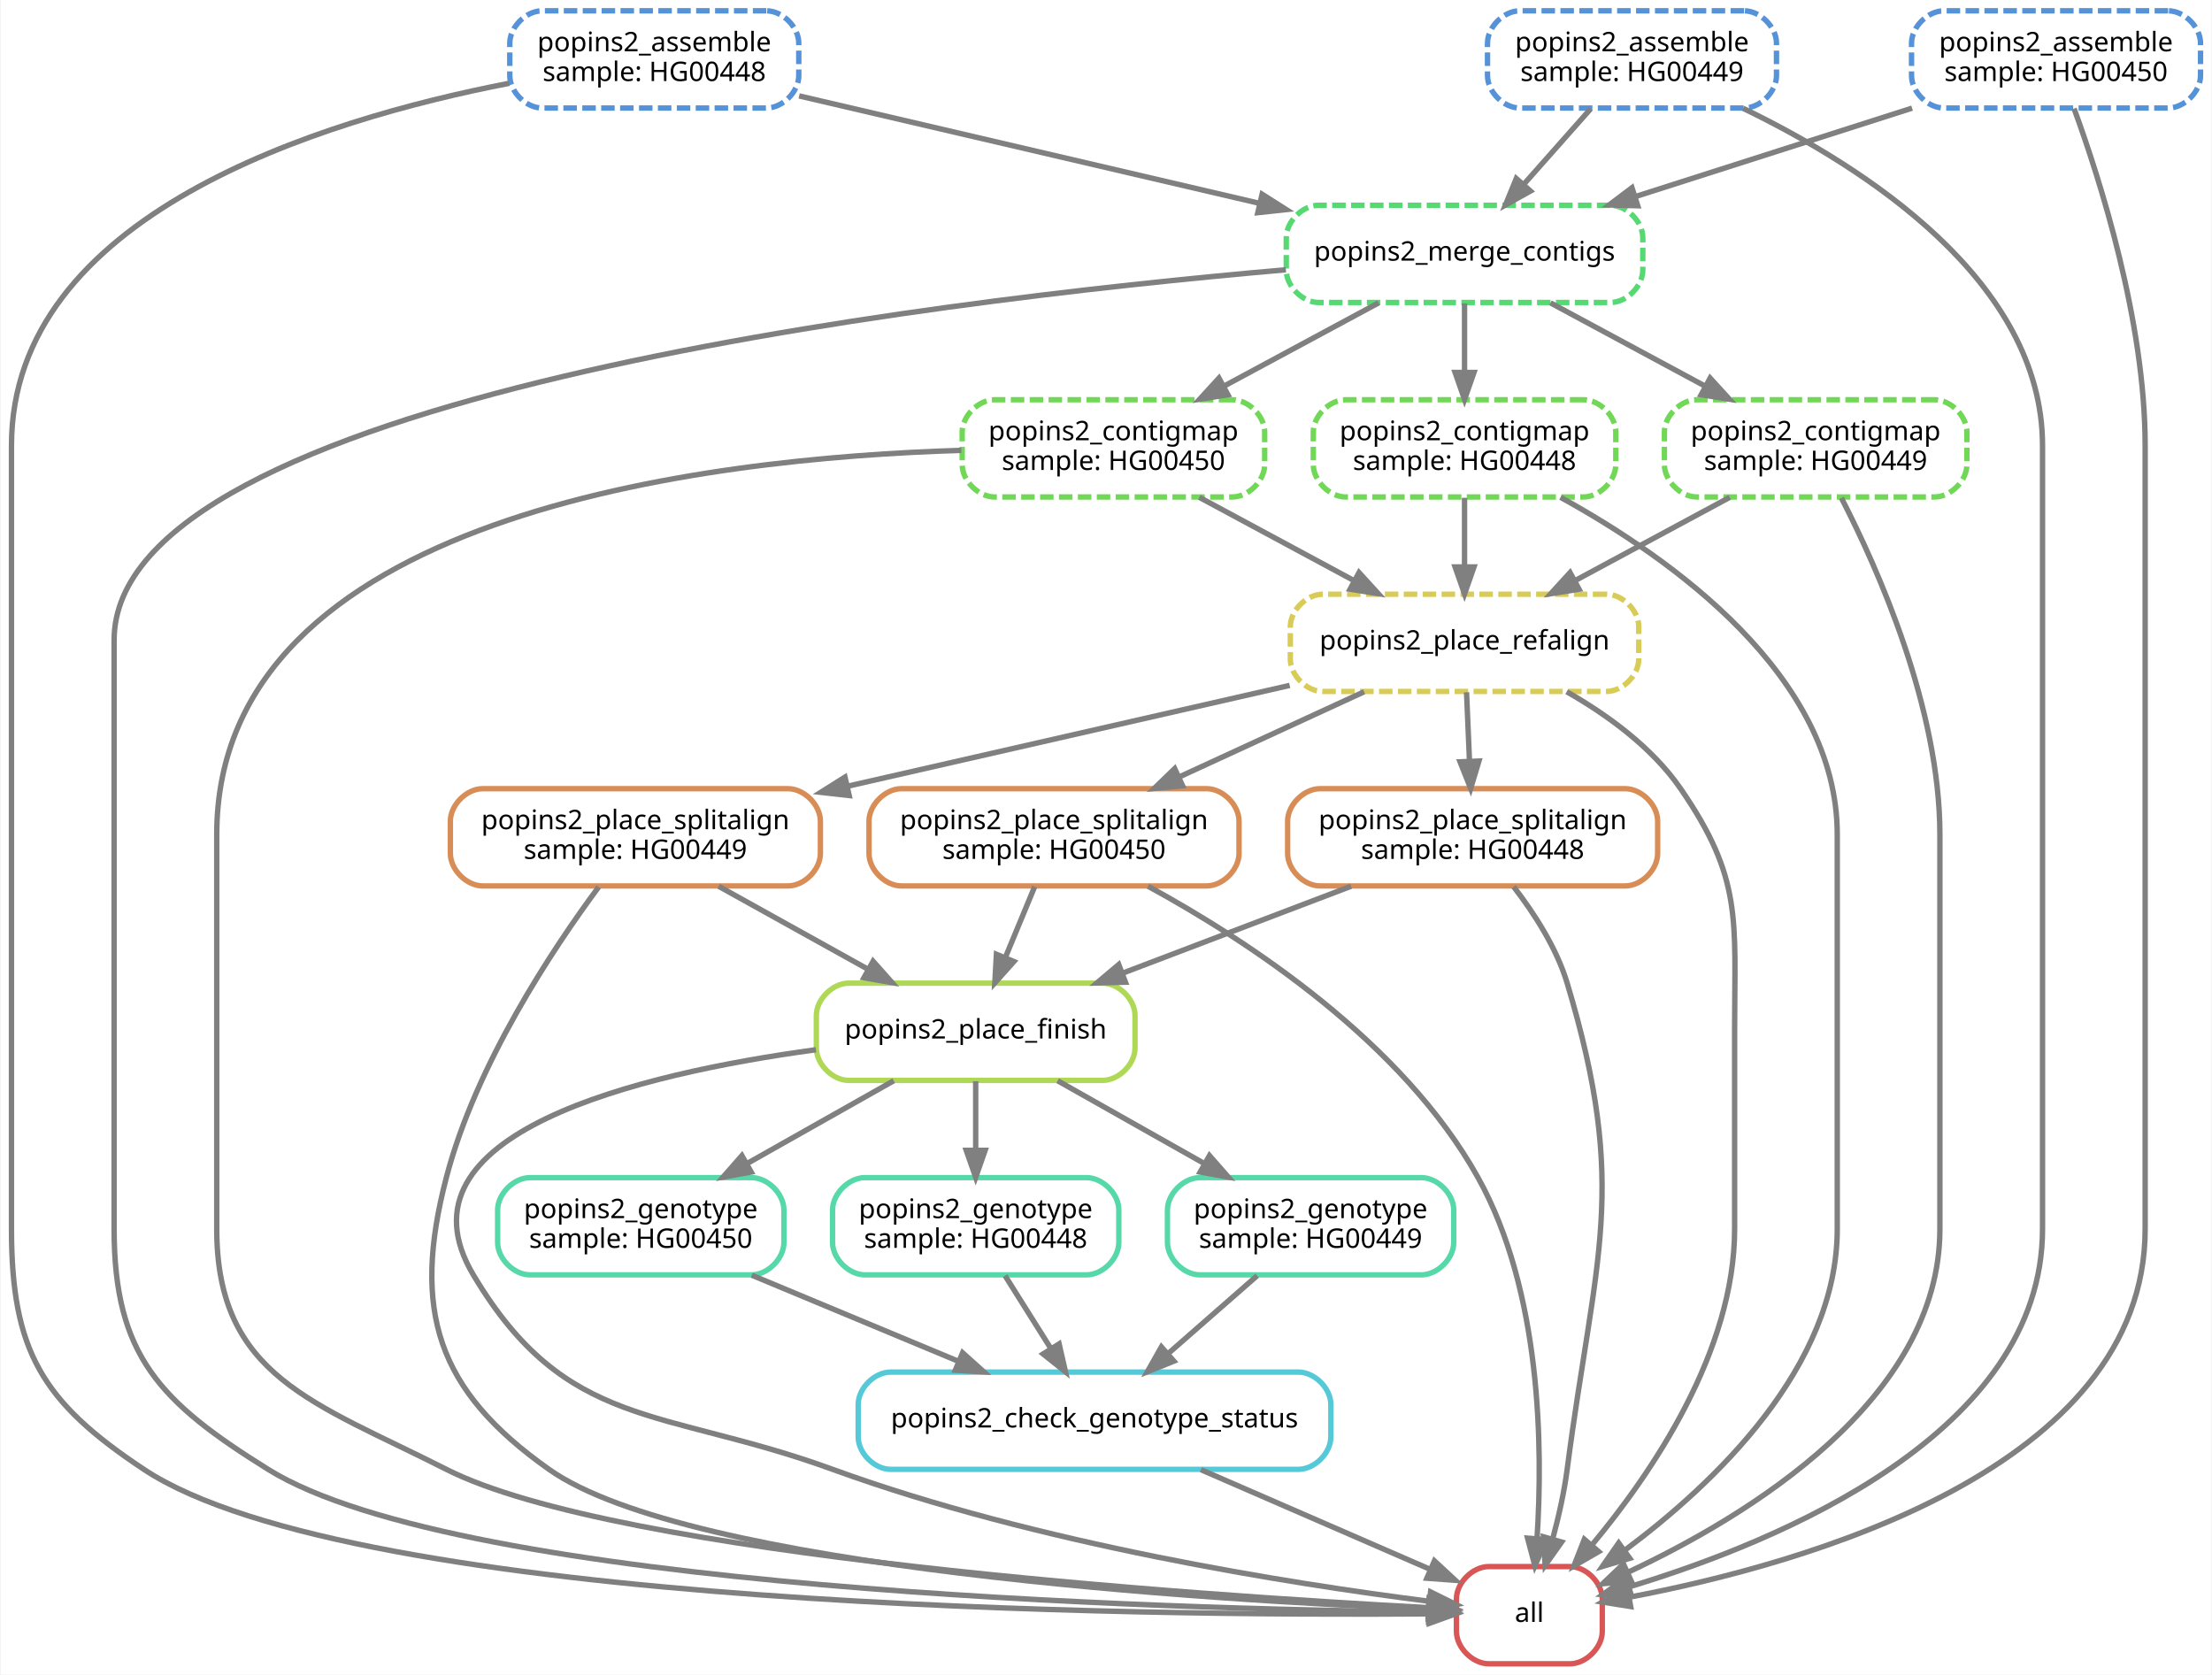
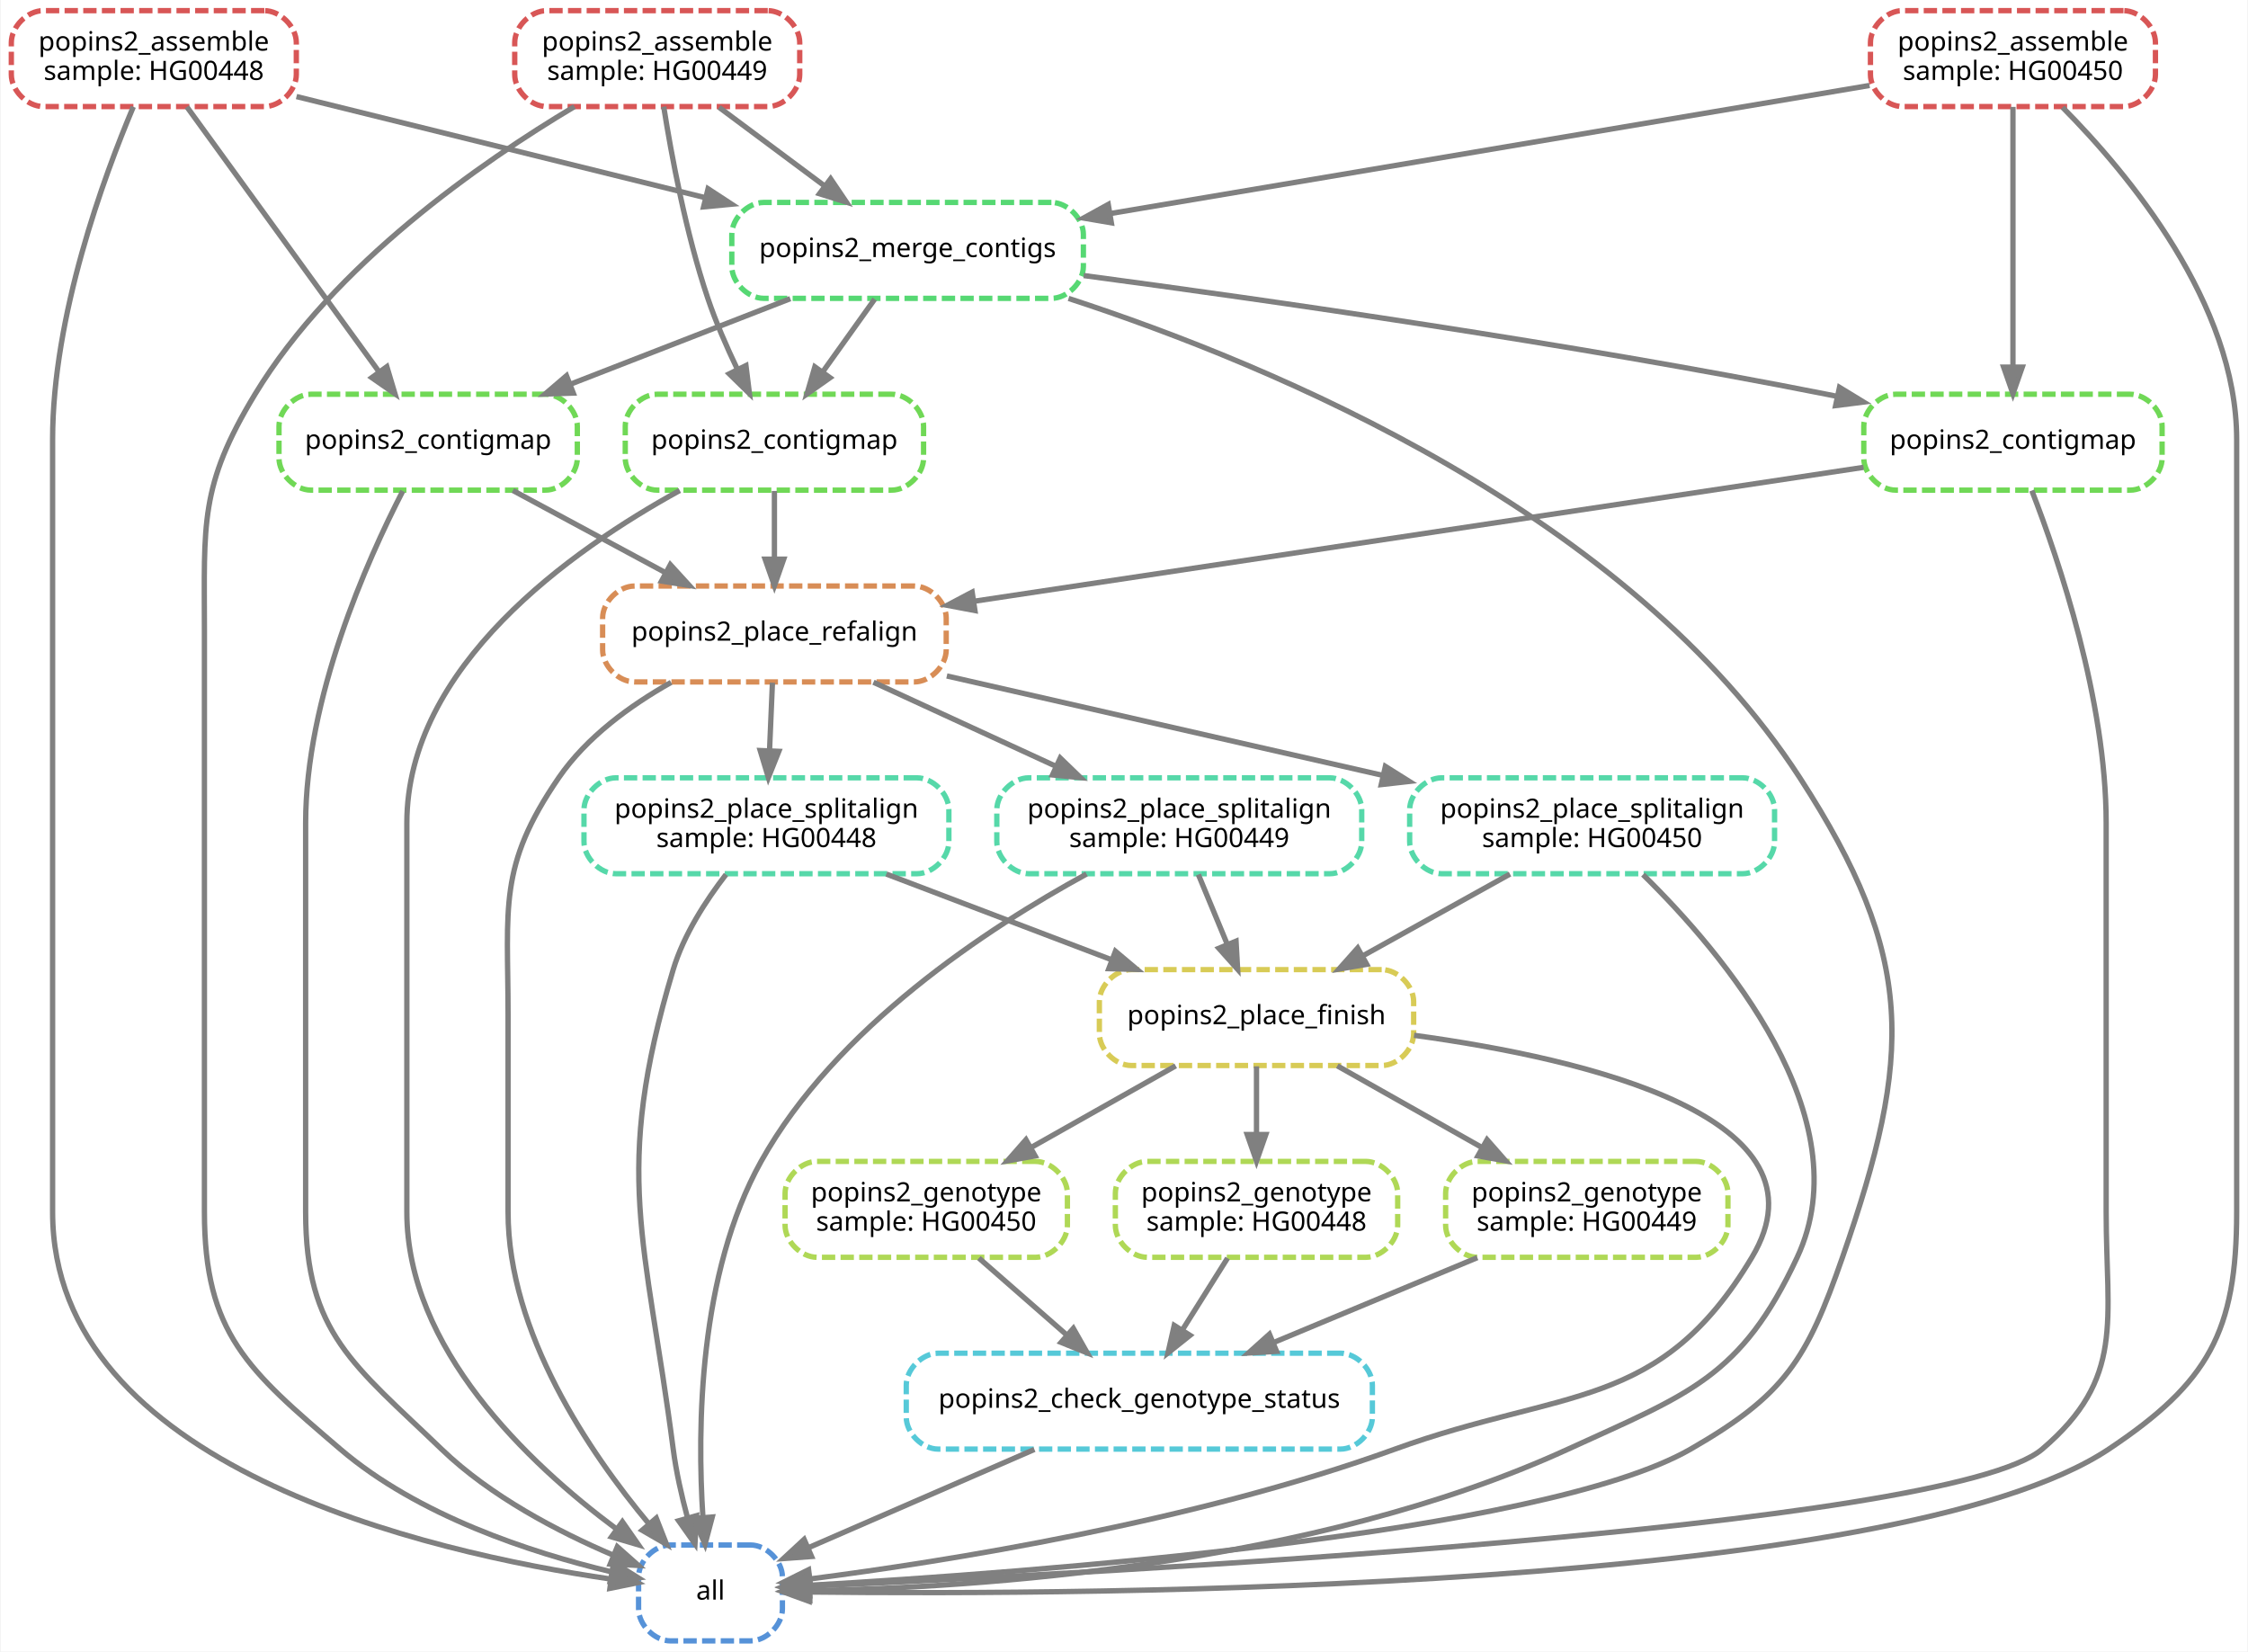
- <svg xmlns="http://www.w3.org/2000/svg" width="819pt" height="620pt" viewBox="0.00 0.00 818.50 620.00">
+ <svg xmlns="http://www.w3.org/2000/svg" width="844pt" height="620pt" viewBox="0.00 0.00 843.50 620.00">
  <g id="graph0" class="graph" transform="scale(1 1) rotate(0) translate(4 616)">
-     <polygon fill="white" stroke="none" points="-4,4 -4,-616 814.5,-616 814.5,4 -4,4" />
+     <polygon fill="white" stroke="none" points="-4,4 -4,-616 839.5,-616 839.5,4 -4,4" />
    <g id="node1" class="node">
-       <path fill="none" stroke="#d85656" stroke-width="2" d="M577,-36C577,-36 547,-36 547,-36 541,-36 535,-30 535,-24 535,-24 535,-12 535,-12 535,-6 541,-0 547,-0 547,-0 577,-0 577,-0 583,-0 589,-6 589,-12 589,-12 589,-24 589,-24 589,-30 583,-36 577,-36" />
-       <text text-anchor="middle" x="562" y="-15.5" font-family="sans" font-size="10.00">all</text>
+       <path fill="none" stroke="#5692d8" stroke-width="2" stroke-dasharray="5,2" d="M277.5,-36C277.5,-36 247.5,-36 247.5,-36 241.5,-36 235.5,-30 235.5,-24 235.5,-24 235.5,-12 235.5,-12 235.5,-6 241.5,-0 247.5,-0 247.5,-0 277.5,-0 277.5,-0 283.5,-0 289.5,-6 289.5,-12 289.5,-12 289.5,-24 289.5,-24 289.5,-30 283.5,-36 277.5,-36" />
+       <text text-anchor="middle" x="262.5" y="-15.5" font-family="sans" font-size="10.00">all</text>
    </g>
    <g id="node2" class="node">
-       <path fill="none" stroke="#5692d8" stroke-width="2" stroke-dasharray="5,2" d="M279.5,-612C279.5,-612 196.5,-612 196.5,-612 190.5,-612 184.5,-606 184.5,-600 184.5,-600 184.5,-588 184.5,-588 184.5,-582 190.5,-576 196.5,-576 196.5,-576 279.5,-576 279.5,-576 285.5,-576 291.5,-582 291.5,-588 291.5,-588 291.5,-600 291.5,-600 291.5,-606 285.5,-612 279.5,-612" />
-       <text text-anchor="middle" x="238" y="-597" font-family="sans" font-size="10.00">popins2_assemble</text>
-       <text text-anchor="middle" x="238" y="-586" font-family="sans" font-size="10.00">sample: HG00448</text>
+       <path fill="none" stroke="#d85656" stroke-width="2" stroke-dasharray="5,2" d="M95,-612C95,-612 12,-612 12,-612 6,-612 0,-606 0,-600 0,-600 0,-588 0,-588 0,-582 6,-576 12,-576 12,-576 95,-576 95,-576 101,-576 107,-582 107,-588 107,-588 107,-600 107,-600 107,-606 101,-612 95,-612" />
+       <text text-anchor="middle" x="53.5" y="-597" font-family="sans" font-size="10.00">popins2_assemble</text>
+       <text text-anchor="middle" x="53.5" y="-586" font-family="sans" font-size="10.00">sample: HG00448</text>
    </g>
    <g id="edge1" class="edge">
-       <path fill="none" stroke="grey" stroke-width="2" d="M184.291,-585.166C114.096,-571.544 0,-536.284 0,-451 0,-451 0,-451 0,-161 0,-115.846 11.36,-96.943 49,-72 127.111,-20.238 420.436,-17.689 524.829,-18.48" />
-       <polygon fill="grey" stroke="grey" stroke-width="2" points="524.868,-21.981 534.9,-18.572 524.932,-14.981 524.868,-21.981" />
+       <path fill="none" stroke="grey" stroke-width="2" d="M45.81,-575.907C34.706,-549.623 15.5,-497.447 15.5,-451 15.5,-451 15.5,-451 15.5,-161 15.5,-65.492 156.016,-33.275 225.08,-23.208" />
+       <polygon fill="grey" stroke="grey" stroke-width="2" points="225.693,-26.657 235.123,-21.828 224.739,-19.723 225.693,-26.657" />
    </g>
    <g id="node5" class="node">
-       <path fill="none" stroke="#56d873" stroke-width="2" stroke-dasharray="5,2" d="M592,-540C592,-540 484,-540 484,-540 478,-540 472,-534 472,-528 472,-528 472,-516 472,-516 472,-510 478,-504 484,-504 484,-504 592,-504 592,-504 598,-504 604,-510 604,-516 604,-516 604,-528 604,-528 604,-534 598,-540 592,-540" />
-       <text text-anchor="middle" x="538" y="-519.5" font-family="sans" font-size="10.00">popins2_merge_contigs</text>
+       <path fill="none" stroke="#56d873" stroke-width="2" stroke-dasharray="5,2" d="M390.5,-540C390.5,-540 282.5,-540 282.5,-540 276.5,-540 270.5,-534 270.5,-528 270.5,-528 270.5,-516 270.5,-516 270.5,-510 276.5,-504 282.5,-504 282.5,-504 390.5,-504 390.5,-504 396.5,-504 402.5,-510 402.5,-516 402.5,-516 402.5,-528 402.5,-528 402.5,-534 396.5,-540 390.5,-540" />
+       <text text-anchor="middle" x="336.5" y="-519.5" font-family="sans" font-size="10.00">popins2_merge_contigs</text>
    </g>
    <g id="edge14" class="edge">
-       <path fill="none" stroke="grey" stroke-width="2" d="M291.634,-580.485C339.054,-569.421 408.758,-553.157 461.932,-540.749" />
-       <polygon fill="grey" stroke="grey" stroke-width="2" points="463.054,-544.082 471.997,-538.401 461.463,-537.265 463.054,-544.082" />
+       <path fill="none" stroke="grey" stroke-width="2" d="M107.063,-579.751C150.463,-569.016 212.15,-553.758 260.632,-541.766" />
+       <polygon fill="grey" stroke="grey" stroke-width="2" points="261.587,-545.135 270.454,-539.337 259.906,-538.34 261.587,-545.135" />
+     </g>
+     <g id="node6" class="node">
+       <path fill="none" stroke="#70d856" stroke-width="2" stroke-dasharray="5,2" d="M200.5,-468C200.5,-468 112.5,-468 112.5,-468 106.5,-468 100.5,-462 100.5,-456 100.5,-456 100.5,-444 100.5,-444 100.5,-438 106.5,-432 112.5,-432 112.5,-432 200.5,-432 200.5,-432 206.5,-432 212.5,-438 212.5,-444 212.5,-444 212.5,-456 212.5,-456 212.5,-462 206.5,-468 200.5,-468" />
+       <text text-anchor="middle" x="156.5" y="-447.5" font-family="sans" font-size="10.00">popins2_contigmap</text>
+     </g>
+     <g id="edge17" class="edge">
+       <path fill="none" stroke="grey" stroke-width="2" d="M65.924,-575.871C83.865,-551.137 117.155,-505.242 137.995,-476.512" />
+       <polygon fill="grey" stroke="grey" stroke-width="2" points="140.993,-478.339 144.032,-468.189 135.327,-474.229 140.993,-478.339" />
    </g>
    <g id="node3" class="node">
-       <path fill="none" stroke="#5692d8" stroke-width="2" stroke-dasharray="5,2" d="M641.5,-612C641.5,-612 558.5,-612 558.5,-612 552.5,-612 546.5,-606 546.5,-600 546.5,-600 546.5,-588 546.5,-588 546.5,-582 552.5,-576 558.5,-576 558.5,-576 641.5,-576 641.5,-576 647.5,-576 653.5,-582 653.5,-588 653.5,-588 653.5,-600 653.5,-600 653.5,-606 647.5,-612 641.5,-612" />
-       <text text-anchor="middle" x="600" y="-597" font-family="sans" font-size="10.00">popins2_assemble</text>
-       <text text-anchor="middle" x="600" y="-586" font-family="sans" font-size="10.00">sample: HG00449</text>
+       <path fill="none" stroke="#d85656" stroke-width="2" stroke-dasharray="5,2" d="M284,-612C284,-612 201,-612 201,-612 195,-612 189,-606 189,-600 189,-600 189,-588 189,-588 189,-582 195,-576 201,-576 201,-576 284,-576 284,-576 290,-576 296,-582 296,-588 296,-588 296,-600 296,-600 296,-606 290,-612 284,-612" />
+       <text text-anchor="middle" x="242.5" y="-597" font-family="sans" font-size="10.00">popins2_assemble</text>
+       <text text-anchor="middle" x="242.5" y="-586" font-family="sans" font-size="10.00">sample: HG00449</text>
    </g>
    <g id="edge2" class="edge">
-       <path fill="none" stroke="grey" stroke-width="2" d="M641.133,-575.899C686.149,-554.116 752,-511.85 752,-451 752,-451 752,-451 752,-161 752,-85.403 654.299,-45.207 599.018,-28.514" />
-       <polygon fill="grey" stroke="grey" stroke-width="2" points="599.802,-25.097 589.222,-25.667 597.848,-31.819 599.802,-25.097" />
+       <path fill="none" stroke="grey" stroke-width="2" d="M211.431,-575.991C176.57,-555.22 121.043,-516.751 91.5,-468 70.538,-433.409 72.5,-419.447 72.5,-379 72.5,-379 72.5,-379 72.5,-161 72.5,-115.41 88.848,-101.626 123.5,-72 152.737,-47.004 195.004,-33.153 225.243,-25.94" />
+       <polygon fill="grey" stroke="grey" stroke-width="2" points="226.406,-29.266 235.396,-23.658 224.871,-22.436 226.406,-29.266" />
    </g>
    <g id="edge15" class="edge">
-       <path fill="none" stroke="grey" stroke-width="2" d="M584.674,-575.697C577.241,-567.305 568.177,-557.07 560.02,-547.861" />
-       <polygon fill="grey" stroke="grey" stroke-width="2" points="562.4,-545.27 553.15,-540.104 557.16,-549.911 562.4,-545.27" />
+       <path fill="none" stroke="grey" stroke-width="2" d="M265.736,-575.697C277.688,-566.796 292.423,-555.823 305.347,-546.199" />
+       <polygon fill="grey" stroke="grey" stroke-width="2" points="307.601,-548.884 313.531,-540.104 303.42,-543.27 307.601,-548.884" />
+     </g>
+     <g id="node7" class="node">
+       <path fill="none" stroke="#70d856" stroke-width="2" stroke-dasharray="5,2" d="M330.5,-468C330.5,-468 242.5,-468 242.5,-468 236.5,-468 230.5,-462 230.5,-456 230.5,-456 230.5,-444 230.5,-444 230.5,-438 236.5,-432 242.5,-432 242.5,-432 330.5,-432 330.5,-432 336.5,-432 342.5,-438 342.5,-444 342.5,-444 342.5,-456 342.5,-456 342.5,-462 336.5,-468 330.5,-468" />
+       <text text-anchor="middle" x="286.5" y="-447.5" font-family="sans" font-size="10.00">popins2_contigmap</text>
+     </g>
+     <g id="edge19" class="edge">
+       <path fill="none" stroke="grey" stroke-width="2" d="M244.94,-575.958C247.813,-557.81 253.264,-528.401 261.5,-504 264.493,-495.132 268.564,-485.793 272.551,-477.466" />
+       <polygon fill="grey" stroke="grey" stroke-width="2" points="275.816,-478.76 277.124,-468.246 269.545,-475.65 275.816,-478.76" />
    </g>
    <g id="node4" class="node">
-       <path fill="none" stroke="#5692d8" stroke-width="2" stroke-dasharray="5,2" d="M798.5,-612C798.5,-612 715.5,-612 715.5,-612 709.5,-612 703.5,-606 703.5,-600 703.5,-600 703.5,-588 703.5,-588 703.5,-582 709.5,-576 715.5,-576 715.5,-576 798.5,-576 798.5,-576 804.5,-576 810.5,-582 810.5,-588 810.5,-588 810.5,-600 810.5,-600 810.5,-606 804.5,-612 798.5,-612" />
-       <text text-anchor="middle" x="757" y="-597" font-family="sans" font-size="10.00">popins2_assemble</text>
-       <text text-anchor="middle" x="757" y="-586" font-family="sans" font-size="10.00">sample: HG00450</text>
+       <path fill="none" stroke="#d85656" stroke-width="2" stroke-dasharray="5,2" d="M793,-612C793,-612 710,-612 710,-612 704,-612 698,-606 698,-600 698,-600 698,-588 698,-588 698,-582 704,-576 710,-576 710,-576 793,-576 793,-576 799,-576 805,-582 805,-588 805,-588 805,-600 805,-600 805,-606 799,-612 793,-612" />
+       <text text-anchor="middle" x="751.5" y="-597" font-family="sans" font-size="10.00">popins2_assemble</text>
+       <text text-anchor="middle" x="751.5" y="-586" font-family="sans" font-size="10.00">sample: HG00450</text>
    </g>
    <g id="edge3" class="edge">
-       <path fill="none" stroke="grey" stroke-width="2" d="M763.678,-575.811C773.321,-549.402 790,-497.064 790,-451 790,-451 790,-451 790,-161 790,-72.211 663.878,-36.947 599.241,-24.703" />
-       <polygon fill="grey" stroke="grey" stroke-width="2" points="599.512,-21.196 589.05,-22.868 598.271,-28.085 599.512,-21.196" />
+       <path fill="none" stroke="grey" stroke-width="2" d="M770.142,-575.685C794.889,-550.72 835.5,-501.985 835.5,-451 835.5,-451 835.5,-451 835.5,-161 835.5,-116.058 824.884,-96.944 787.5,-72 707.565,-18.664 406.056,-17.152 299.822,-18.344" />
+       <polygon fill="grey" stroke="grey" stroke-width="2" points="299.539,-14.847 289.584,-18.474 299.628,-21.847 299.539,-14.847" />
    </g>
    <g id="edge16" class="edge">
-       <path fill="none" stroke="grey" stroke-width="2" d="M703.707,-575.966C672.841,-566.1 633.802,-553.622 601.369,-543.255" />
-       <polygon fill="grey" stroke="grey" stroke-width="2" points="602.123,-539.822 591.532,-540.111 599.992,-546.489 602.123,-539.822" />
+       <path fill="none" stroke="grey" stroke-width="2" d="M697.671,-583.92C625.038,-571.669 495.251,-549.777 412.641,-535.843" />
+       <polygon fill="grey" stroke="grey" stroke-width="2" points="413.001,-532.354 402.558,-534.142 411.837,-539.257 413.001,-532.354" />
+     </g>
+     <g id="node8" class="node">
+       <path fill="none" stroke="#70d856" stroke-width="2" stroke-dasharray="5,2" d="M795.5,-468C795.5,-468 707.5,-468 707.5,-468 701.5,-468 695.5,-462 695.5,-456 695.5,-456 695.5,-444 695.5,-444 695.5,-438 701.5,-432 707.5,-432 707.5,-432 795.5,-432 795.5,-432 801.5,-432 807.5,-438 807.5,-444 807.5,-444 807.5,-456 807.5,-456 807.5,-462 801.5,-468 795.5,-468" />
+       <text text-anchor="middle" x="751.5" y="-447.5" font-family="sans" font-size="10.00">popins2_contigmap</text>
+     </g>
+     <g id="edge21" class="edge">
+       <path fill="none" stroke="grey" stroke-width="2" d="M751.5,-575.871C751.5,-551.67 751.5,-507.211 751.5,-478.393" />
+       <polygon fill="grey" stroke="grey" stroke-width="2" points="755,-478.189 751.5,-468.189 748,-478.189 755,-478.189" />
    </g>
    <g id="edge4" class="edge">
-       <path fill="none" stroke="grey" stroke-width="2" d="M471.862,-516.126C335.971,-504.289 38,-468.167 38,-379 38,-379 38,-379 38,-161 38,-114.027 55.13,-96.835 95,-72 166.586,-27.41 427.065,-20.274 524.702,-19.179" />
-       <polygon fill="grey" stroke="grey" stroke-width="2" points="524.743,-22.679 534.709,-19.082 524.675,-15.679 524.743,-22.679" />
-     </g>
-     <g id="node6" class="node">
-       <path fill="none" stroke="#70d856" stroke-width="2" stroke-dasharray="5,2" d="M582,-468C582,-468 494,-468 494,-468 488,-468 482,-462 482,-456 482,-456 482,-444 482,-444 482,-438 488,-432 494,-432 494,-432 582,-432 582,-432 588,-432 594,-438 594,-444 594,-444 594,-456 594,-456 594,-462 588,-468 582,-468" />
-       <text text-anchor="middle" x="538" y="-453" font-family="sans" font-size="10.00">popins2_contigmap</text>
-       <text text-anchor="middle" x="538" y="-442" font-family="sans" font-size="10.00">sample: HG00448</text>
-     </g>
-     <g id="edge17" class="edge">
-       <path fill="none" stroke="grey" stroke-width="2" d="M538,-503.697C538,-495.983 538,-486.712 538,-478.112" />
-       <polygon fill="grey" stroke="grey" stroke-width="2" points="541.5,-478.104 538,-468.104 534.5,-478.104 541.5,-478.104" />
-     </g>
-     <g id="node7" class="node">
-       <path fill="none" stroke="#70d856" stroke-width="2" stroke-dasharray="5,2" d="M712,-468C712,-468 624,-468 624,-468 618,-468 612,-462 612,-456 612,-456 612,-444 612,-444 612,-438 618,-432 624,-432 624,-432 712,-432 712,-432 718,-432 724,-438 724,-444 724,-444 724,-456 724,-456 724,-462 718,-468 712,-468" />
-       <text text-anchor="middle" x="668" y="-453" font-family="sans" font-size="10.00">popins2_contigmap</text>
-       <text text-anchor="middle" x="668" y="-442" font-family="sans" font-size="10.00">sample: HG00449</text>
+       <path fill="none" stroke="grey" stroke-width="2" d="M396.94,-503.966C474.704,-478.605 607.386,-422.949 671.5,-324 715.174,-256.597 713.892,-219.855 687.5,-144 674.089,-105.452 665.877,-92.354 630.5,-72 574.556,-39.812 381.444,-25.57 299.612,-20.879" />
+       <polygon fill="grey" stroke="grey" stroke-width="2" points="299.693,-17.378 289.513,-20.316 299.303,-24.367 299.693,-17.378" />
    </g>
    <g id="edge18" class="edge">
-       <path fill="none" stroke="grey" stroke-width="2" d="M569.802,-503.876C587.114,-494.554 608.721,-482.919 627.256,-472.939" />
-       <polygon fill="grey" stroke="grey" stroke-width="2" points="628.931,-476.012 636.076,-468.19 625.612,-469.849 628.931,-476.012" />
-     </g>
-     <g id="node8" class="node">
-       <path fill="none" stroke="#70d856" stroke-width="2" stroke-dasharray="5,2" d="M452,-468C452,-468 364,-468 364,-468 358,-468 352,-462 352,-456 352,-456 352,-444 352,-444 352,-438 358,-432 364,-432 364,-432 452,-432 452,-432 458,-432 464,-438 464,-444 464,-444 464,-456 464,-456 464,-462 458,-468 452,-468" />
-       <text text-anchor="middle" x="408" y="-453" font-family="sans" font-size="10.00">popins2_contigmap</text>
-       <text text-anchor="middle" x="408" y="-442" font-family="sans" font-size="10.00">sample: HG00450</text>
-     </g>
-     <g id="edge19" class="edge">
-       <path fill="none" stroke="grey" stroke-width="2" d="M506.198,-503.876C488.886,-494.554 467.279,-482.919 448.744,-472.939" />
-       <polygon fill="grey" stroke="grey" stroke-width="2" points="450.388,-469.849 439.924,-468.19 447.069,-476.012 450.388,-469.849" />
+       <path fill="none" stroke="grey" stroke-width="2" d="M292.467,-503.876C267.532,-494.179 236.162,-481.98 209.838,-471.743" />
+       <polygon fill="grey" stroke="grey" stroke-width="2" points="210.979,-468.431 200.39,-468.068 208.441,-474.955 210.979,-468.431" />
+     </g>
+     <g id="edge20" class="edge">
+       <path fill="none" stroke="grey" stroke-width="2" d="M324.14,-503.697C318.267,-495.474 311.131,-485.483 304.658,-476.421" />
+       <polygon fill="grey" stroke="grey" stroke-width="2" points="307.378,-474.207 298.717,-468.104 301.682,-478.276 307.378,-474.207" />
+     </g>
+     <g id="edge22" class="edge">
+       <path fill="none" stroke="grey" stroke-width="2" d="M402.611,-512.56C472.274,-503.267 585.049,-487.084 681.5,-468 682.777,-467.747 684.065,-467.487 685.363,-467.221" />
+       <polygon fill="grey" stroke="grey" stroke-width="2" points="686.384,-470.581 695.43,-465.065 684.919,-463.736 686.384,-470.581" />
    </g>
    <g id="edge5" class="edge">
-       <path fill="none" stroke="grey" stroke-width="2" d="M573.538,-431.873C614.427,-409.394 676,-365.784 676,-307 676,-307 676,-307 676,-161 676,-109.997 630.726,-66.884 597.241,-41.971" />
-       <polygon fill="grey" stroke="grey" stroke-width="2" points="599.174,-39.05 589.016,-36.036 595.077,-44.726 599.174,-39.05" />
+       <path fill="none" stroke="grey" stroke-width="2" d="M146.969,-431.655C133.495,-405.468 110.5,-353.904 110.5,-307 110.5,-307 110.5,-307 110.5,-161 110.5,-115.41 128.671,-103.633 161.5,-72 179.842,-54.326 205.251,-41.032 225.994,-32.179" />
+       <polygon fill="grey" stroke="grey" stroke-width="2" points="227.523,-35.335 235.452,-28.307 224.871,-28.857 227.523,-35.335" />
    </g>
    <g id="node9" class="node">
-       <path fill="none" stroke="#d8cb56" stroke-width="2" stroke-dasharray="5,2" d="M590.5,-396C590.5,-396 485.5,-396 485.5,-396 479.5,-396 473.5,-390 473.5,-384 473.5,-384 473.5,-372 473.5,-372 473.5,-366 479.5,-360 485.5,-360 485.5,-360 590.5,-360 590.5,-360 596.5,-360 602.5,-366 602.5,-372 602.5,-372 602.5,-384 602.5,-384 602.5,-390 596.5,-396 590.5,-396" />
-       <text text-anchor="middle" x="538" y="-375.5" font-family="sans" font-size="10.00">popins2_place_refalign</text>
-     </g>
-     <g id="edge20" class="edge">
-       <path fill="none" stroke="grey" stroke-width="2" d="M538,-431.697C538,-423.983 538,-414.712 538,-406.112" />
-       <polygon fill="grey" stroke="grey" stroke-width="2" points="541.5,-406.104 538,-396.104 534.5,-406.104 541.5,-406.104" />
+       <path fill="none" stroke="#d88d56" stroke-width="2" stroke-dasharray="5,2" d="M339,-396C339,-396 234,-396 234,-396 228,-396 222,-390 222,-384 222,-384 222,-372 222,-372 222,-366 228,-360 234,-360 234,-360 339,-360 339,-360 345,-360 351,-366 351,-372 351,-372 351,-384 351,-384 351,-390 345,-396 339,-396" />
+       <text text-anchor="middle" x="286.5" y="-375.5" font-family="sans" font-size="10.00">popins2_place_refalign</text>
+     </g>
+     <g id="edge23" class="edge">
+       <path fill="none" stroke="grey" stroke-width="2" d="M188.302,-431.876C205.614,-422.554 227.221,-410.919 245.756,-400.939" />
+       <polygon fill="grey" stroke="grey" stroke-width="2" points="247.431,-404.012 254.576,-396.19 244.112,-397.849 247.431,-404.012" />
    </g>
    <g id="edge6" class="edge">
-       <path fill="none" stroke="grey" stroke-width="2" d="M677.531,-431.655C691.005,-405.468 714,-353.904 714,-307 714,-307 714,-307 714,-161 714,-97.954 643.309,-54.858 598.344,-33.822" />
-       <polygon fill="grey" stroke="grey" stroke-width="2" points="599.728,-30.607 589.175,-29.669 596.84,-36.983 599.728,-30.607" />
-     </g>
-     <g id="edge21" class="edge">
-       <path fill="none" stroke="grey" stroke-width="2" d="M636.198,-431.876C618.886,-422.554 597.279,-410.919 578.744,-400.939" />
-       <polygon fill="grey" stroke="grey" stroke-width="2" points="580.388,-397.849 569.924,-396.19 577.069,-404.012 580.388,-397.849" />
+       <path fill="none" stroke="grey" stroke-width="2" d="M250.962,-431.873C210.073,-409.394 148.5,-365.784 148.5,-307 148.5,-307 148.5,-307 148.5,-161 148.5,-109.997 193.774,-66.884 227.259,-41.971" />
+       <polygon fill="grey" stroke="grey" stroke-width="2" points="229.423,-44.726 235.484,-36.036 225.326,-39.05 229.423,-44.726" />
+     </g>
+     <g id="edge24" class="edge">
+       <path fill="none" stroke="grey" stroke-width="2" d="M286.5,-431.697C286.5,-423.983 286.5,-414.712 286.5,-406.112" />
+       <polygon fill="grey" stroke="grey" stroke-width="2" points="290,-406.104 286.5,-396.104 283,-406.104 290,-406.104" />
    </g>
    <g id="edge7" class="edge">
-       <path fill="none" stroke="grey" stroke-width="2" d="M351.681,-449.259C256.96,-446.417 76,-425.484 76,-307 76,-307 76,-307 76,-161 76,-106.303 112.231,-96.767 161,-72 224.261,-39.874 437.501,-25.442 524.534,-20.788" />
-       <polygon fill="grey" stroke="grey" stroke-width="2" points="524.942,-24.272 534.746,-20.256 524.577,-17.281 524.942,-24.272" />
-     </g>
-     <g id="edge22" class="edge">
-       <path fill="none" stroke="grey" stroke-width="2" d="M439.802,-431.876C457.114,-422.554 478.721,-410.919 497.256,-400.939" />
-       <polygon fill="grey" stroke="grey" stroke-width="2" points="498.931,-404.012 506.076,-396.19 495.612,-397.849 498.931,-404.012" />
+       <path fill="none" stroke="grey" stroke-width="2" d="M758.583,-431.848C768.81,-405.487 786.5,-353.211 786.5,-307 786.5,-307 786.5,-307 786.5,-161 786.5,-120.031 793.662,-98.596 762.5,-72 727.439,-42.077 409.867,-25.452 299.831,-20.551" />
+       <polygon fill="grey" stroke="grey" stroke-width="2" points="299.691,-17.042 289.547,-20.101 299.384,-24.035 299.691,-17.042" />
+     </g>
+     <g id="edge25" class="edge">
+       <path fill="none" stroke="grey" stroke-width="2" d="M695.41,-440.556C611.857,-427.979 454.568,-404.301 361.306,-390.261" />
+       <polygon fill="grey" stroke="grey" stroke-width="2" points="361.783,-386.794 351.373,-388.766 360.741,-393.716 361.783,-386.794" />
    </g>
    <g id="edge8" class="edge">
-       <path fill="none" stroke="grey" stroke-width="2" d="M575.823,-359.908C591.073,-351.214 607.507,-339.228 618,-324 641.004,-290.616 638,-275.542 638,-235 638,-235 638,-235 638,-161 638,-115.641 607.483,-70.749 585.125,-43.946" />
-       <polygon fill="grey" stroke="grey" stroke-width="2" points="587.664,-41.53 578.491,-36.228 582.355,-46.093 587.664,-41.53" />
+       <path fill="none" stroke="grey" stroke-width="2" d="M247.711,-359.826C232.376,-351.178 215.951,-339.248 205.5,-324 182.633,-290.637 186.5,-275.447 186.5,-235 186.5,-235 186.5,-235 186.5,-161 186.5,-115.641 217.017,-70.749 239.375,-43.946" />
+       <polygon fill="grey" stroke="grey" stroke-width="2" points="242.145,-46.093 246.009,-36.228 236.836,-41.53 242.145,-46.093" />
    </g>
    <g id="node10" class="node">
-       <path fill="none" stroke="#d88d56" stroke-width="2" d="M597.5,-324C597.5,-324 484.5,-324 484.5,-324 478.5,-324 472.5,-318 472.5,-312 472.5,-312 472.5,-300 472.5,-300 472.5,-294 478.5,-288 484.5,-288 484.5,-288 597.5,-288 597.5,-288 603.5,-288 609.5,-294 609.5,-300 609.5,-300 609.5,-312 609.5,-312 609.5,-318 603.5,-324 597.5,-324" />
-       <text text-anchor="middle" x="541" y="-309" font-family="sans" font-size="10.00">popins2_place_splitalign</text>
-       <text text-anchor="middle" x="541" y="-298" font-family="sans" font-size="10.00">sample: HG00448</text>
-     </g>
-     <g id="edge23" class="edge">
-       <path fill="none" stroke="grey" stroke-width="2" d="M538.742,-359.697C539.072,-351.983 539.469,-342.712 539.838,-334.112" />
-       <polygon fill="grey" stroke="grey" stroke-width="2" points="543.335,-334.245 540.267,-324.104 536.342,-333.945 543.335,-334.245" />
+       <path fill="none" stroke="#56d8a9" stroke-width="2" stroke-dasharray="5,2" d="M340,-324C340,-324 227,-324 227,-324 221,-324 215,-318 215,-312 215,-312 215,-300 215,-300 215,-294 221,-288 227,-288 227,-288 340,-288 340,-288 346,-288 352,-294 352,-300 352,-300 352,-312 352,-312 352,-318 346,-324 340,-324" />
+       <text text-anchor="middle" x="283.5" y="-309" font-family="sans" font-size="10.00">popins2_place_splitalign</text>
+       <text text-anchor="middle" x="283.5" y="-298" font-family="sans" font-size="10.00">sample: HG00448</text>
+     </g>
+     <g id="edge26" class="edge">
+       <path fill="none" stroke="grey" stroke-width="2" d="M285.758,-359.697C285.428,-351.983 285.031,-342.712 284.662,-334.112" />
+       <polygon fill="grey" stroke="grey" stroke-width="2" points="288.158,-333.945 284.233,-324.104 281.165,-334.245 288.158,-333.945" />
    </g>
    <g id="node11" class="node">
-       <path fill="none" stroke="#d88d56" stroke-width="2" d="M287.5,-324C287.5,-324 174.5,-324 174.5,-324 168.5,-324 162.5,-318 162.5,-312 162.5,-312 162.5,-300 162.5,-300 162.5,-294 168.5,-288 174.5,-288 174.5,-288 287.5,-288 287.5,-288 293.5,-288 299.5,-294 299.5,-300 299.5,-300 299.5,-312 299.5,-312 299.5,-318 293.5,-324 287.5,-324" />
-       <text text-anchor="middle" x="231" y="-309" font-family="sans" font-size="10.00">popins2_place_splitalign</text>
-       <text text-anchor="middle" x="231" y="-298" font-family="sans" font-size="10.00">sample: HG00449</text>
-     </g>
-     <g id="edge24" class="edge">
-       <path fill="none" stroke="grey" stroke-width="2" d="M473.268,-362.24C425.523,-351.354 360.32,-336.487 309.584,-324.918" />
-       <polygon fill="grey" stroke="grey" stroke-width="2" points="310.167,-321.461 299.639,-322.651 308.611,-328.286 310.167,-321.461" />
+       <path fill="none" stroke="#56d8a9" stroke-width="2" stroke-dasharray="5,2" d="M495,-324C495,-324 382,-324 382,-324 376,-324 370,-318 370,-312 370,-312 370,-300 370,-300 370,-294 376,-288 382,-288 382,-288 495,-288 495,-288 501,-288 507,-294 507,-300 507,-300 507,-312 507,-312 507,-318 501,-324 495,-324" />
+       <text text-anchor="middle" x="438.5" y="-309" font-family="sans" font-size="10.00">popins2_place_splitalign</text>
+       <text text-anchor="middle" x="438.5" y="-298" font-family="sans" font-size="10.00">sample: HG00449</text>
+     </g>
+     <g id="edge27" class="edge">
+       <path fill="none" stroke="grey" stroke-width="2" d="M323.683,-359.876C344.37,-350.349 370.302,-338.407 392.285,-328.283" />
+       <polygon fill="grey" stroke="grey" stroke-width="2" points="393.818,-331.43 401.437,-324.068 390.89,-325.072 393.818,-331.43" />
    </g>
    <g id="node12" class="node">
-       <path fill="none" stroke="#d88d56" stroke-width="2" d="M442.5,-324C442.5,-324 329.5,-324 329.5,-324 323.5,-324 317.5,-318 317.5,-312 317.5,-312 317.5,-300 317.5,-300 317.5,-294 323.5,-288 329.5,-288 329.5,-288 442.5,-288 442.5,-288 448.5,-288 454.5,-294 454.5,-300 454.5,-300 454.5,-312 454.5,-312 454.5,-318 448.5,-324 442.5,-324" />
-       <text text-anchor="middle" x="386" y="-309" font-family="sans" font-size="10.00">popins2_place_splitalign</text>
-       <text text-anchor="middle" x="386" y="-298" font-family="sans" font-size="10.00">sample: HG00450</text>
-     </g>
-     <g id="edge25" class="edge">
-       <path fill="none" stroke="grey" stroke-width="2" d="M500.817,-359.876C480.13,-350.349 454.198,-338.407 432.215,-328.283" />
-       <polygon fill="grey" stroke="grey" stroke-width="2" points="433.61,-325.072 423.063,-324.068 430.682,-331.43 433.61,-325.072" />
+       <path fill="none" stroke="#56d8a9" stroke-width="2" stroke-dasharray="5,2" d="M650,-324C650,-324 537,-324 537,-324 531,-324 525,-318 525,-312 525,-312 525,-300 525,-300 525,-294 531,-288 537,-288 537,-288 650,-288 650,-288 656,-288 662,-294 662,-300 662,-300 662,-312 662,-312 662,-318 656,-324 650,-324" />
+       <text text-anchor="middle" x="593.5" y="-309" font-family="sans" font-size="10.00">popins2_place_splitalign</text>
+       <text text-anchor="middle" x="593.5" y="-298" font-family="sans" font-size="10.00">sample: HG00450</text>
+     </g>
+     <g id="edge28" class="edge">
+       <path fill="none" stroke="grey" stroke-width="2" d="M351.232,-362.24C398.977,-351.354 464.18,-336.487 514.916,-324.918" />
+       <polygon fill="grey" stroke="grey" stroke-width="2" points="515.889,-328.286 524.861,-322.651 514.333,-321.461 515.889,-328.286" />
    </g>
    <g id="edge9" class="edge">
-       <path fill="none" stroke="grey" stroke-width="2" d="M556.183,-287.703C563.732,-277.939 572.066,-265.095 576,-252 599.016,-175.382 586.301,-151.334 576,-72 574.897,-63.506 572.839,-54.434 570.634,-46.24" />
-       <polygon fill="grey" stroke="grey" stroke-width="2" points="573.945,-45.087 567.824,-36.44 567.216,-47.017 573.945,-45.087" />
+       <path fill="none" stroke="grey" stroke-width="2" d="M268.317,-287.703C260.768,-277.939 252.434,-265.095 248.5,-252 225.484,-175.382 238.199,-151.334 248.5,-72 249.603,-63.506 251.661,-54.434 253.866,-46.24" />
+       <polygon fill="grey" stroke="grey" stroke-width="2" points="257.284,-47.017 256.676,-36.44 250.555,-45.087 257.284,-47.017" />
    </g>
    <g id="node13" class="node">
-       <path fill="none" stroke="#afd856" stroke-width="2" d="M404,-252C404,-252 310,-252 310,-252 304,-252 298,-246 298,-240 298,-240 298,-228 298,-228 298,-222 304,-216 310,-216 310,-216 404,-216 404,-216 410,-216 416,-222 416,-228 416,-228 416,-240 416,-240 416,-246 410,-252 404,-252" />
-       <text text-anchor="middle" x="357" y="-231.5" font-family="sans" font-size="10.00">popins2_place_finish</text>
-     </g>
-     <g id="edge26" class="edge">
-       <path fill="none" stroke="grey" stroke-width="2" d="M495.989,-287.876C470.499,-278.179 438.432,-265.98 411.524,-255.743" />
-       <polygon fill="grey" stroke="grey" stroke-width="2" points="412.456,-252.353 401.865,-252.068 409.967,-258.895 412.456,-252.353" />
+       <path fill="none" stroke="#d8cb56" stroke-width="2" stroke-dasharray="5,2" d="M514.5,-252C514.5,-252 420.5,-252 420.5,-252 414.5,-252 408.5,-246 408.5,-240 408.5,-240 408.5,-228 408.5,-228 408.5,-222 414.5,-216 420.5,-216 420.5,-216 514.5,-216 514.5,-216 520.5,-216 526.5,-222 526.5,-228 526.5,-228 526.5,-240 526.5,-240 526.5,-246 520.5,-252 514.5,-252" />
+       <text text-anchor="middle" x="467.5" y="-231.5" font-family="sans" font-size="10.00">popins2_place_finish</text>
+     </g>
+     <g id="edge29" class="edge">
+       <path fill="none" stroke="grey" stroke-width="2" d="M328.511,-287.876C354.001,-278.179 386.068,-265.98 412.976,-255.743" />
+       <polygon fill="grey" stroke="grey" stroke-width="2" points="414.533,-258.895 422.635,-252.068 412.044,-252.353 414.533,-258.895" />
    </g>
    <g id="edge10" class="edge">
-       <path fill="none" stroke="grey" stroke-width="2" d="M217.418,-287.63C200.338,-264.574 171.927,-221.876 161,-180 148.153,-130.764 157.441,-101.361 199,-72 250.95,-35.297 442.824,-23.603 524.643,-20.236" />
-       <polygon fill="grey" stroke="grey" stroke-width="2" points="524.892,-23.729 534.747,-19.84 524.617,-16.735 524.892,-23.729" />
-     </g>
-     <g id="edge27" class="edge">
-       <path fill="none" stroke="grey" stroke-width="2" d="M261.823,-287.876C278.45,-278.639 299.165,-267.131 317.019,-257.212" />
-       <polygon fill="grey" stroke="grey" stroke-width="2" points="319.017,-260.106 326.058,-252.19 315.617,-253.987 319.017,-260.106" />
+       <path fill="none" stroke="grey" stroke-width="2" d="M403.688,-287.886C366.599,-267.638 309.46,-230.23 281.5,-180 258.031,-137.838 257.475,-79.939 259.668,-46.291" />
+       <polygon fill="grey" stroke="grey" stroke-width="2" points="263.161,-46.511 260.451,-36.269 256.183,-45.966 263.161,-46.511" />
+     </g>
+     <g id="edge30" class="edge">
+       <path fill="none" stroke="grey" stroke-width="2" d="M445.669,-287.697C448.935,-279.813 452.874,-270.304 456.502,-261.546" />
+       <polygon fill="grey" stroke="grey" stroke-width="2" points="459.82,-262.683 460.414,-252.104 453.353,-260.003 459.82,-262.683" />
    </g>
    <g id="edge11" class="edge">
-       <path fill="none" stroke="grey" stroke-width="2" d="M420.812,-287.886C457.901,-267.638 515.04,-230.23 543,-180 566.469,-137.838 567.025,-79.939 564.832,-46.291" />
-       <polygon fill="grey" stroke="grey" stroke-width="2" points="568.317,-45.966 564.049,-36.269 561.339,-46.511 568.317,-45.966" />
-     </g>
-     <g id="edge28" class="edge">
-       <path fill="none" stroke="grey" stroke-width="2" d="M378.831,-287.697C375.565,-279.813 371.626,-270.304 367.998,-261.546" />
-       <polygon fill="grey" stroke="grey" stroke-width="2" points="371.147,-260.003 364.086,-252.104 364.68,-262.683 371.147,-260.003" />
+       <path fill="none" stroke="grey" stroke-width="2" d="M612.609,-287.658C642.629,-258.206 695.015,-196.497 670.5,-144 649.408,-98.833 629.81,-92.784 584.5,-72 488.602,-28.01 361.829,-19.974 299.849,-18.862" />
+       <polygon fill="grey" stroke="grey" stroke-width="2" points="299.805,-15.361 289.761,-18.733 299.715,-22.36 299.805,-15.361" />
+     </g>
+     <g id="edge31" class="edge">
+       <path fill="none" stroke="grey" stroke-width="2" d="M562.677,-287.876C546.05,-278.639 525.335,-267.131 507.481,-257.212" />
+       <polygon fill="grey" stroke="grey" stroke-width="2" points="508.883,-253.987 498.442,-252.19 505.483,-260.106 508.883,-253.987" />
    </g>
    <g id="edge12" class="edge">
-       <path fill="none" stroke="grey" stroke-width="2" d="M297.874,-227.356C232.366,-218.439 139.806,-196.358 171,-144 205.403,-86.255 240.844,-95.01 304,-72 379.81,-44.379 473.684,-29.655 524.705,-23.171" />
-       <polygon fill="grey" stroke="grey" stroke-width="2" points="525.424,-26.609 534.92,-21.911 524.567,-19.662 525.424,-26.609" />
+       <path fill="none" stroke="grey" stroke-width="2" d="M526.654,-227.34C592.189,-218.406 684.776,-196.309 653.5,-144 618.806,-85.973 583.051,-95.069 519.5,-72 444.139,-44.644 350.941,-29.853 300.042,-23.279" />
+       <polygon fill="grey" stroke="grey" stroke-width="2" points="300.202,-19.772 289.844,-22 299.33,-26.717 300.202,-19.772" />
    </g>
    <g id="node15" class="node">
-       <path fill="none" stroke="#56d8a9" stroke-width="2" d="M398,-180C398,-180 316,-180 316,-180 310,-180 304,-174 304,-168 304,-168 304,-156 304,-156 304,-150 310,-144 316,-144 316,-144 398,-144 398,-144 404,-144 410,-150 410,-156 410,-156 410,-168 410,-168 410,-174 404,-180 398,-180" />
-       <text text-anchor="middle" x="357" y="-165" font-family="sans" font-size="10.00">popins2_genotype</text>
-       <text text-anchor="middle" x="357" y="-154" font-family="sans" font-size="10.00">sample: HG00448</text>
+       <path fill="none" stroke="#afd856" stroke-width="2" stroke-dasharray="5,2" d="M508.5,-180C508.5,-180 426.5,-180 426.5,-180 420.5,-180 414.5,-174 414.5,-168 414.5,-168 414.5,-156 414.5,-156 414.5,-150 420.5,-144 426.5,-144 426.5,-144 508.5,-144 508.5,-144 514.5,-144 520.5,-150 520.5,-156 520.5,-156 520.5,-168 520.5,-168 520.5,-174 514.5,-180 508.5,-180" />
+       <text text-anchor="middle" x="467.5" y="-165" font-family="sans" font-size="10.00">popins2_genotype</text>
+       <text text-anchor="middle" x="467.5" y="-154" font-family="sans" font-size="10.00">sample: HG00448</text>
+     </g>
+     <g id="edge35" class="edge">
+       <path fill="none" stroke="grey" stroke-width="2" d="M467.5,-215.697C467.5,-207.983 467.5,-198.712 467.5,-190.112" />
+       <polygon fill="grey" stroke="grey" stroke-width="2" points="471,-190.104 467.5,-180.104 464,-190.104 471,-190.104" />
+     </g>
+     <g id="node16" class="node">
+       <path fill="none" stroke="#afd856" stroke-width="2" stroke-dasharray="5,2" d="M632.5,-180C632.5,-180 550.5,-180 550.5,-180 544.5,-180 538.5,-174 538.5,-168 538.5,-168 538.5,-156 538.5,-156 538.5,-150 544.5,-144 550.5,-144 550.5,-144 632.5,-144 632.5,-144 638.5,-144 644.5,-150 644.5,-156 644.5,-156 644.5,-168 644.5,-168 644.5,-174 638.5,-180 632.5,-180" />
+       <text text-anchor="middle" x="591.5" y="-165" font-family="sans" font-size="10.00">popins2_genotype</text>
+       <text text-anchor="middle" x="591.5" y="-154" font-family="sans" font-size="10.00">sample: HG00449</text>
+     </g>
+     <g id="edge36" class="edge">
+       <path fill="none" stroke="grey" stroke-width="2" d="M497.834,-215.876C514.197,-206.639 534.583,-195.131 552.154,-185.212" />
+       <polygon fill="grey" stroke="grey" stroke-width="2" points="554.062,-188.154 561.05,-180.19 550.621,-182.058 554.062,-188.154" />
+     </g>
+     <g id="node17" class="node">
+       <path fill="none" stroke="#afd856" stroke-width="2" stroke-dasharray="5,2" d="M384.5,-180C384.5,-180 302.5,-180 302.5,-180 296.5,-180 290.5,-174 290.5,-168 290.5,-168 290.5,-156 290.5,-156 290.5,-150 296.5,-144 302.5,-144 302.5,-144 384.5,-144 384.5,-144 390.5,-144 396.5,-150 396.5,-156 396.5,-156 396.5,-168 396.5,-168 396.5,-174 390.5,-180 384.5,-180" />
+       <text text-anchor="middle" x="343.5" y="-165" font-family="sans" font-size="10.00">popins2_genotype</text>
+       <text text-anchor="middle" x="343.5" y="-154" font-family="sans" font-size="10.00">sample: HG00450</text>
+     </g>
+     <g id="edge37" class="edge">
+       <path fill="none" stroke="grey" stroke-width="2" d="M437.166,-215.876C420.803,-206.639 400.417,-195.131 382.846,-185.212" />
+       <polygon fill="grey" stroke="grey" stroke-width="2" points="384.379,-182.058 373.95,-180.19 380.938,-188.154 384.379,-182.058" />
+     </g>
+     <g id="node14" class="node">
+       <path fill="none" stroke="#56c9d8" stroke-width="2" stroke-dasharray="5,2" d="M499,-108C499,-108 348,-108 348,-108 342,-108 336,-102 336,-96 336,-96 336,-84 336,-84 336,-78 342,-72 348,-72 348,-72 499,-72 499,-72 505,-72 511,-78 511,-84 511,-84 511,-96 511,-96 511,-102 505,-108 499,-108" />
+       <text text-anchor="middle" x="423.5" y="-87.5" font-family="sans" font-size="10.00">popins2_check_genotype_status</text>
+     </g>
+     <g id="edge13" class="edge">
+       <path fill="none" stroke="grey" stroke-width="2" d="M384.115,-71.876C358.195,-60.606 324.501,-45.957 299.154,-34.936" />
+       <polygon fill="grey" stroke="grey" stroke-width="2" points="300.448,-31.683 289.881,-30.905 297.656,-38.102 300.448,-31.683" />
    </g>
    <g id="edge32" class="edge">
-       <path fill="none" stroke="grey" stroke-width="2" d="M357,-215.697C357,-207.983 357,-198.712 357,-190.112" />
-       <polygon fill="grey" stroke="grey" stroke-width="2" points="360.5,-190.104 357,-180.104 353.5,-190.104 360.5,-190.104" />
-     </g>
-     <g id="node16" class="node">
-       <path fill="none" stroke="#56d8a9" stroke-width="2" d="M522,-180C522,-180 440,-180 440,-180 434,-180 428,-174 428,-168 428,-168 428,-156 428,-156 428,-150 434,-144 440,-144 440,-144 522,-144 522,-144 528,-144 534,-150 534,-156 534,-156 534,-168 534,-168 534,-174 528,-180 522,-180" />
-       <text text-anchor="middle" x="481" y="-165" font-family="sans" font-size="10.00">popins2_genotype</text>
-       <text text-anchor="middle" x="481" y="-154" font-family="sans" font-size="10.00">sample: HG00449</text>
+       <path fill="none" stroke="grey" stroke-width="2" d="M456.624,-143.697C451.508,-135.559 445.305,-125.689 439.655,-116.701" />
+       <polygon fill="grey" stroke="grey" stroke-width="2" points="442.536,-114.708 434.251,-108.104 436.61,-118.433 442.536,-114.708" />
    </g>
    <g id="edge33" class="edge">
-       <path fill="none" stroke="grey" stroke-width="2" d="M387.334,-215.876C403.697,-206.639 424.083,-195.131 441.654,-185.212" />
-       <polygon fill="grey" stroke="grey" stroke-width="2" points="443.562,-188.154 450.55,-180.19 440.121,-182.058 443.562,-188.154" />
-     </g>
-     <g id="node17" class="node">
-       <path fill="none" stroke="#56d8a9" stroke-width="2" d="M274,-180C274,-180 192,-180 192,-180 186,-180 180,-174 180,-168 180,-168 180,-156 180,-156 180,-150 186,-144 192,-144 192,-144 274,-144 274,-144 280,-144 286,-150 286,-156 286,-156 286,-168 286,-168 286,-174 280,-180 274,-180" />
-       <text text-anchor="middle" x="233" y="-165" font-family="sans" font-size="10.00">popins2_genotype</text>
-       <text text-anchor="middle" x="233" y="-154" font-family="sans" font-size="10.00">sample: HG00450</text>
+       <path fill="none" stroke="grey" stroke-width="2" d="M550.403,-143.876C527.334,-134.264 498.364,-122.193 473.93,-112.013" />
+       <polygon fill="grey" stroke="grey" stroke-width="2" points="475.041,-108.684 464.464,-108.068 472.349,-115.145 475.041,-108.684" />
    </g>
    <g id="edge34" class="edge">
-       <path fill="none" stroke="grey" stroke-width="2" d="M326.666,-215.876C310.303,-206.639 289.917,-195.131 272.346,-185.212" />
-       <polygon fill="grey" stroke="grey" stroke-width="2" points="273.879,-182.058 263.45,-180.19 270.438,-188.154 273.879,-182.058" />
-     </g>
-     <g id="node14" class="node">
-       <path fill="none" stroke="#56c9d8" stroke-width="2" d="M476.5,-108C476.5,-108 325.5,-108 325.5,-108 319.5,-108 313.5,-102 313.5,-96 313.5,-96 313.5,-84 313.5,-84 313.5,-78 319.5,-72 325.5,-72 325.5,-72 476.5,-72 476.5,-72 482.5,-72 488.5,-78 488.5,-84 488.5,-84 488.5,-96 488.5,-96 488.5,-102 482.5,-108 476.5,-108" />
-       <text text-anchor="middle" x="401" y="-87.5" font-family="sans" font-size="10.00">popins2_check_genotype_status</text>
-     </g>
-     <g id="edge13" class="edge">
-       <path fill="none" stroke="grey" stroke-width="2" d="M440.385,-71.876C466.305,-60.606 499.999,-45.957 525.346,-34.936" />
-       <polygon fill="grey" stroke="grey" stroke-width="2" points="526.844,-38.102 534.619,-30.905 524.052,-31.683 526.844,-38.102" />
-     </g>
-     <g id="edge29" class="edge">
-       <path fill="none" stroke="grey" stroke-width="2" d="M367.876,-143.697C372.992,-135.559 379.195,-125.689 384.845,-116.701" />
-       <polygon fill="grey" stroke="grey" stroke-width="2" points="387.89,-118.433 390.249,-108.104 381.964,-114.708 387.89,-118.433" />
-     </g>
-     <g id="edge30" class="edge">
-       <path fill="none" stroke="grey" stroke-width="2" d="M461.225,-143.697C451.246,-134.965 438.989,-124.24 428.143,-114.75" />
-       <polygon fill="grey" stroke="grey" stroke-width="2" points="430.378,-112.055 420.548,-108.104 425.769,-117.323 430.378,-112.055" />
-     </g>
-     <g id="edge31" class="edge">
-       <path fill="none" stroke="grey" stroke-width="2" d="M274.097,-143.876C297.166,-134.264 326.136,-122.193 350.57,-112.013" />
-       <polygon fill="grey" stroke="grey" stroke-width="2" points="352.151,-115.145 360.036,-108.068 349.459,-108.684 352.151,-115.145" />
+       <path fill="none" stroke="grey" stroke-width="2" d="M363.275,-143.697C373.254,-134.965 385.511,-124.24 396.357,-114.75" />
+       <polygon fill="grey" stroke="grey" stroke-width="2" points="398.731,-117.323 403.952,-108.104 394.122,-112.055 398.731,-117.323" />
    </g>
  </g>
</svg>
